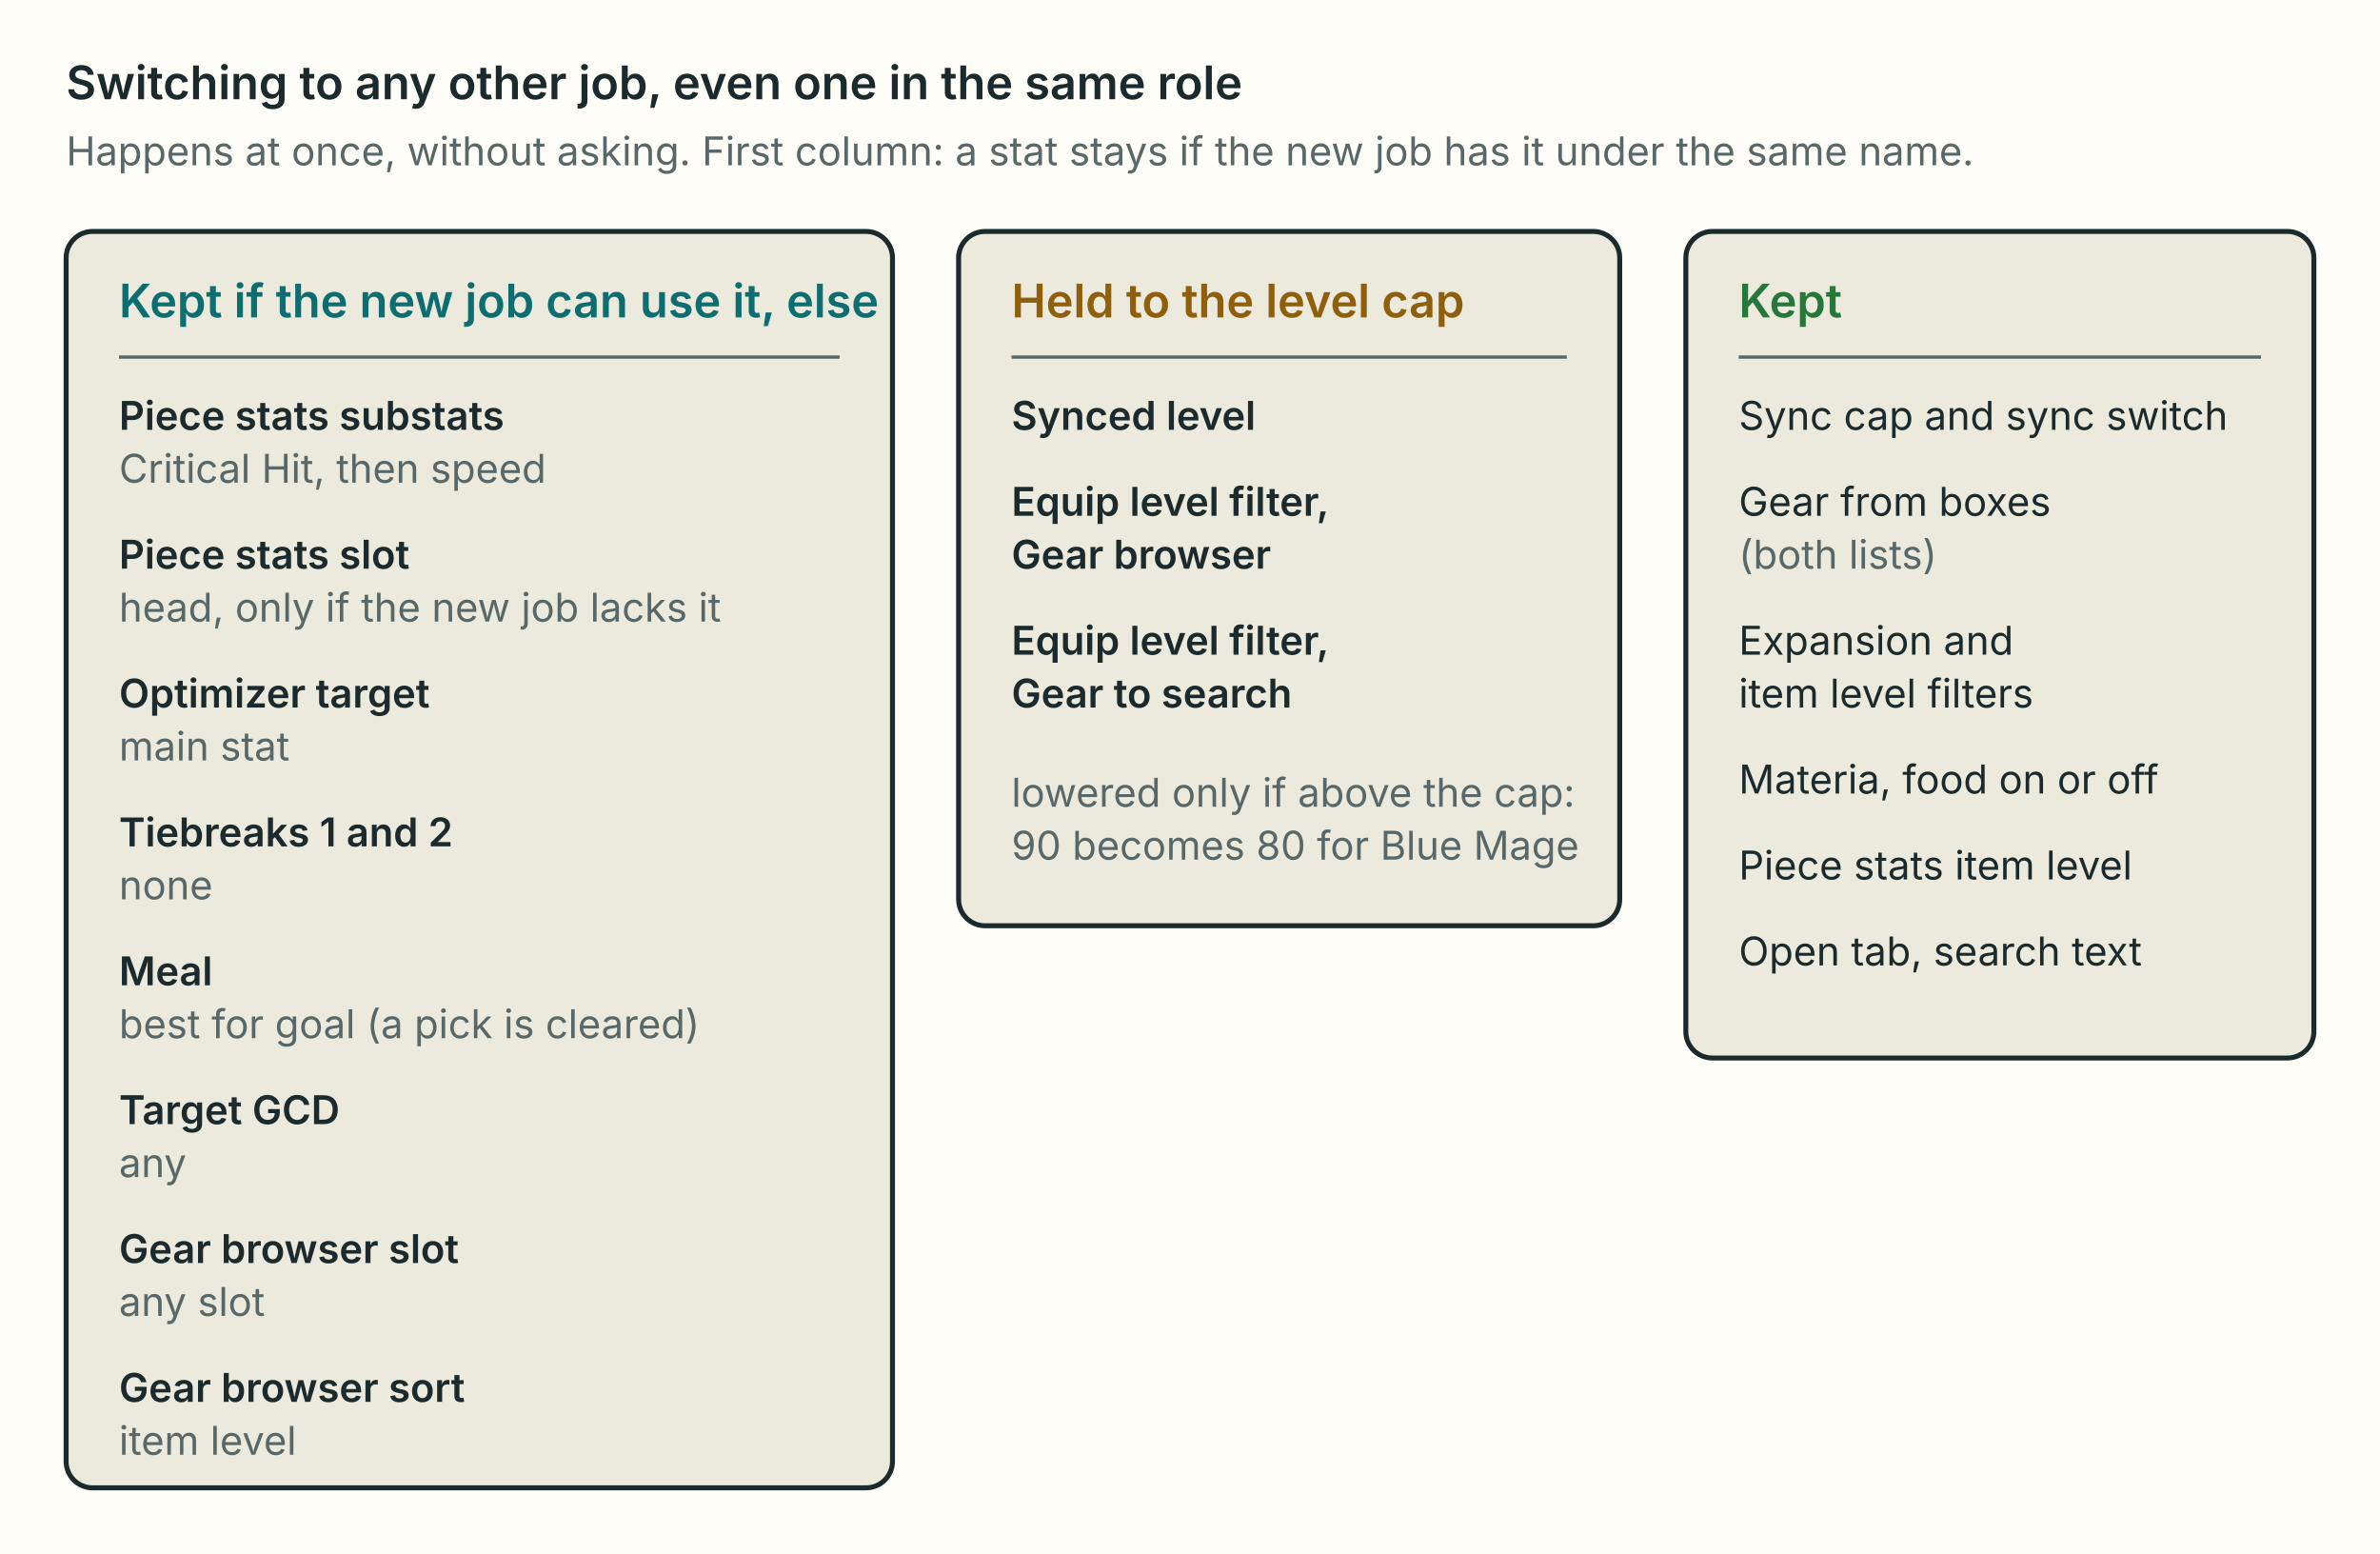
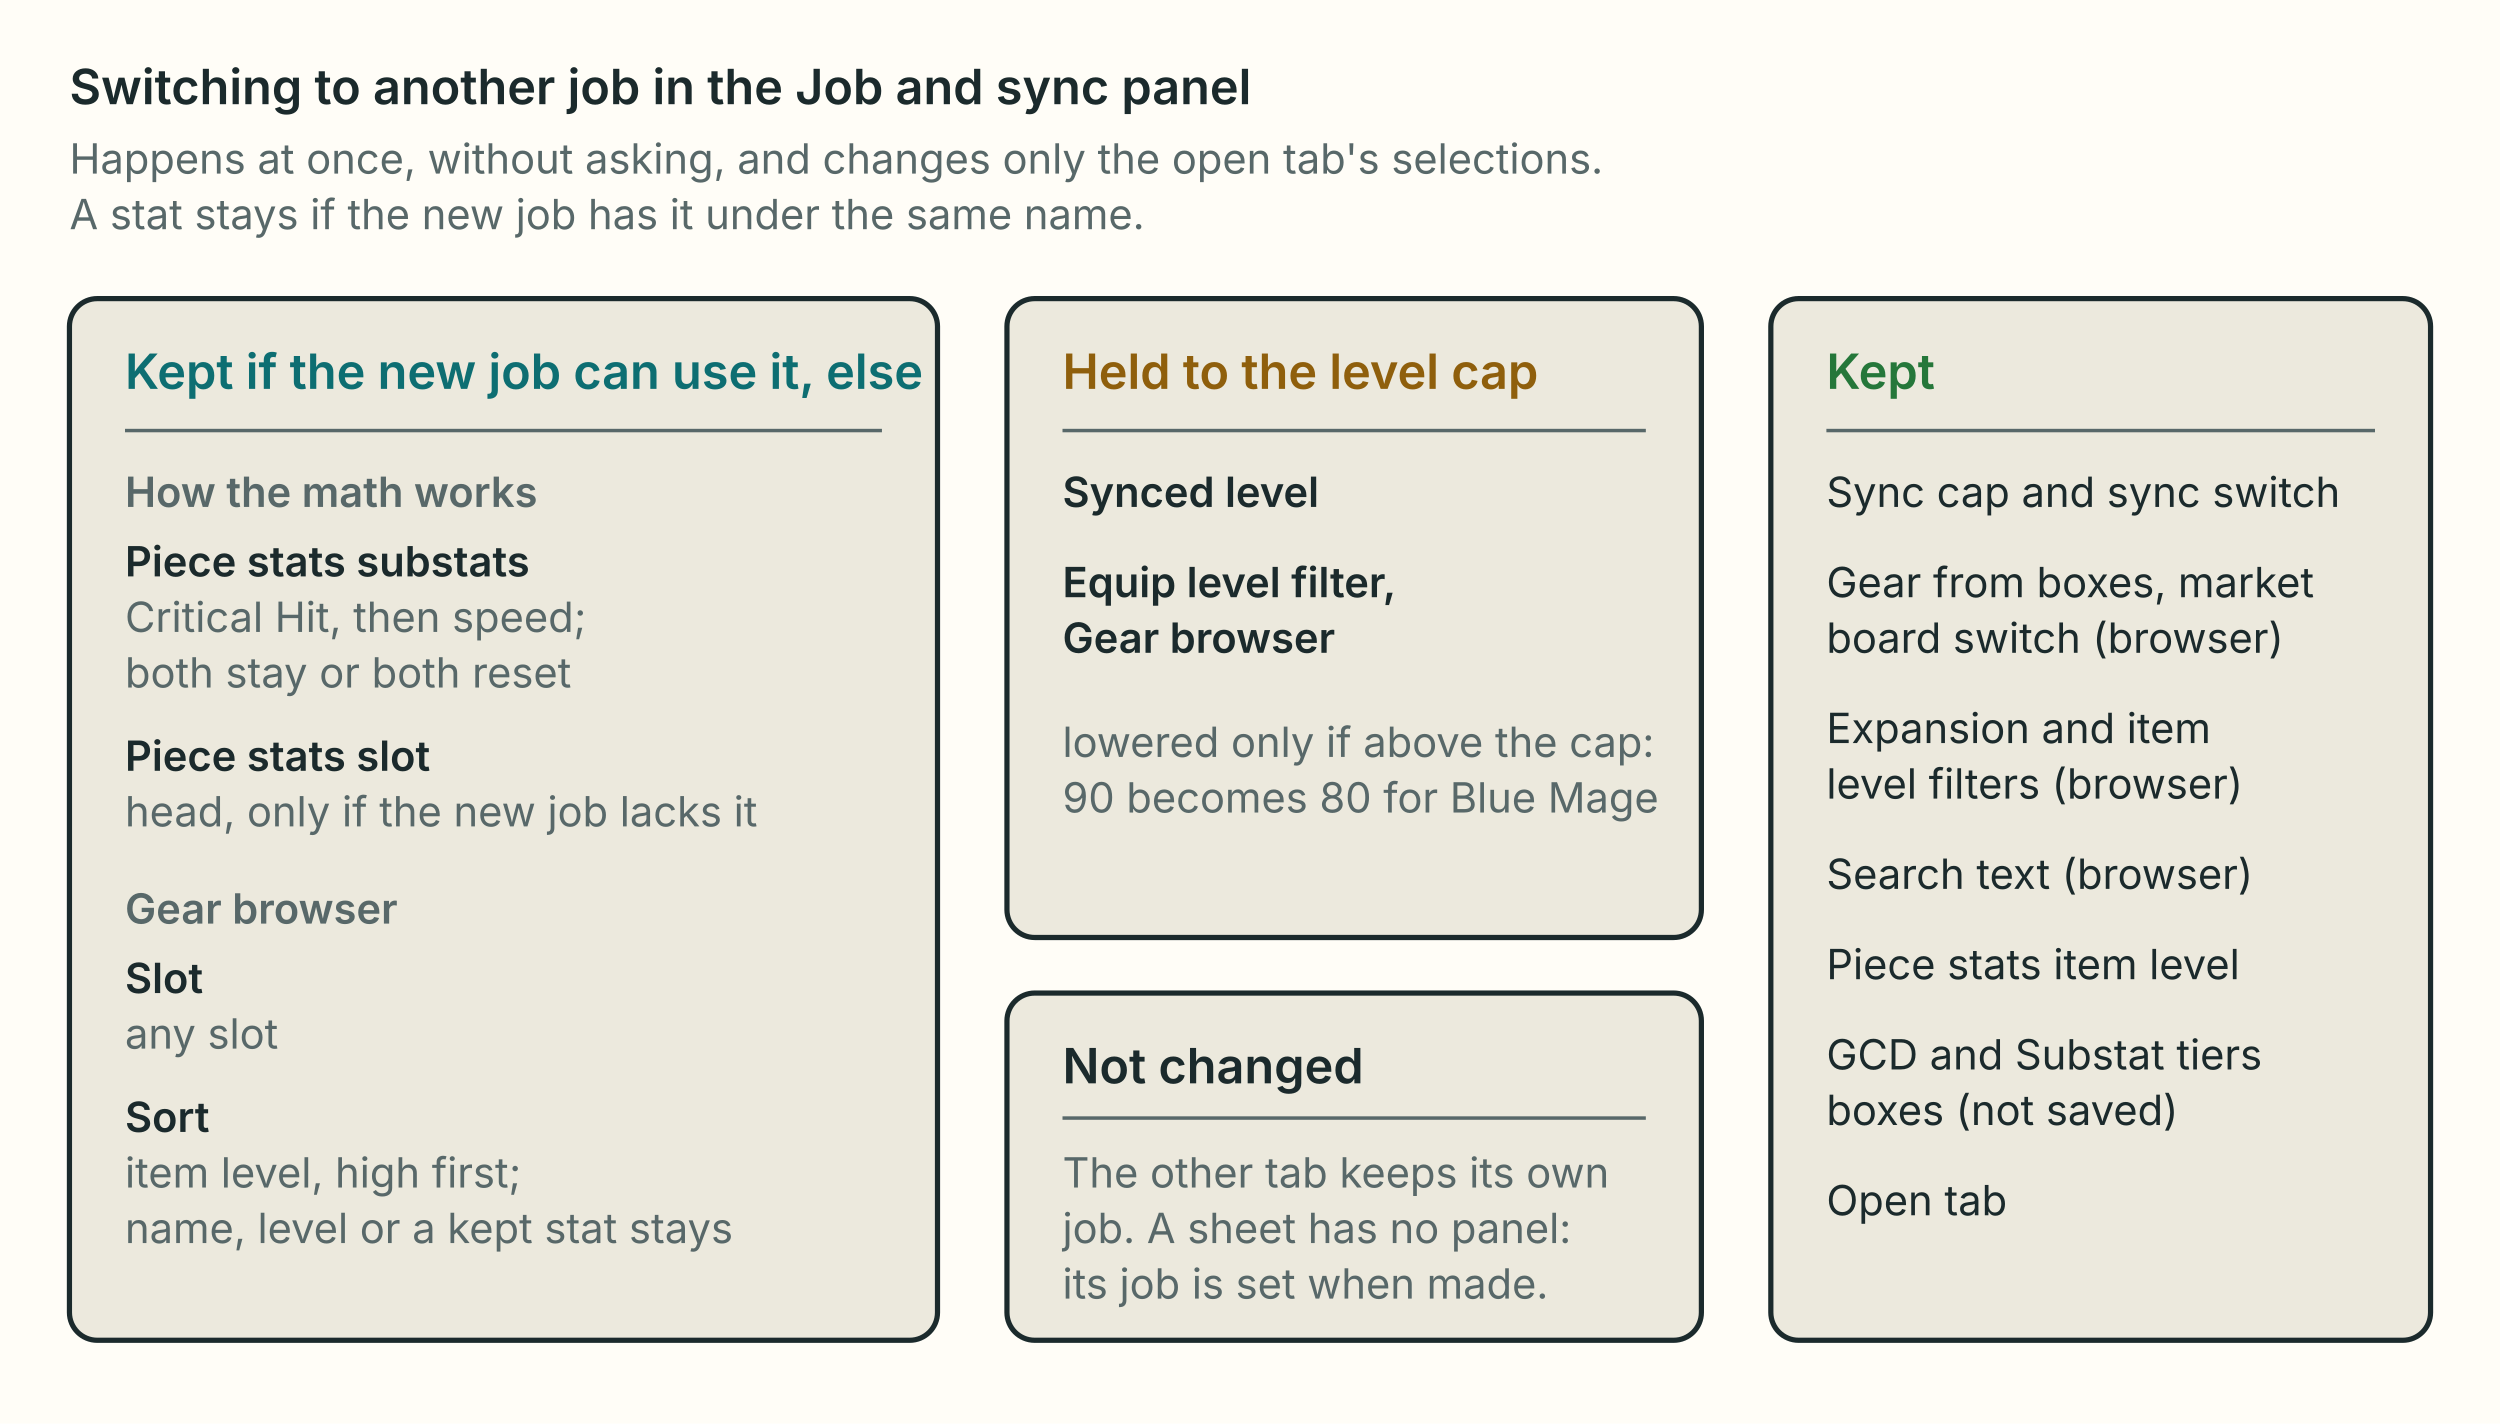
- <svg xmlns="http://www.w3.org/2000/svg" viewBox="0 0 720 470" role="img" aria-labelledby="t d">
+ <svg xmlns="http://www.w3.org/2000/svg" viewBox="0 0 720 410" role="img" aria-labelledby="t d">
  <style>
    .bg { fill: #fffdf7; }
    .box { fill: #ece9dd; stroke: #1b2a2c; stroke-width: 1.5; }
    .fg { fill: #1b2a2c; }
    .muted { fill: #586869; }
    .accent { fill: #0d6e72; }
    .gold { fill: #8f5f0c; }
    .good { fill: #25773a; }
    .rule { stroke: #586869; stroke-width: 1; }
    text { font-family: system-ui, -apple-system, "Segoe UI", sans-serif; }
    .t { font-size: 14px; font-weight: 600; }
    .l { font-size: 12px; font-weight: 600; }
    .s { font-size: 12px; }
    @media (prefers-color-scheme: dark) {
      .bg { fill: #142023; }
      .box { fill: #1b2b2e; stroke: #e5eeed; }
      .fg { fill: #e5eeed; }
      .muted { fill: #92a5a5; }
      .accent { fill: #4cc2b6; }
      .gold { fill: #e2b659; }
      .good { fill: #6cc788; }
      .rule { stroke: #92a5a5; }
    }
  </style>
-   <rect class="bg" x="0" y="0" width="720" height="470" />
-   <text class="fg t" x="20" y="30">Switching to any other job, even one in the same role</text>
-   <text class="muted s" x="20" y="50">Happens at once, without asking. First column: a stat stays if the new job has it under the same name.</text>
-   <rect class="box" x="20" y="70" width="250" height="380" rx="8" />
-   <text class="accent t" x="36" y="96">Kept if the new job can use it, else</text>
-   <line class="rule" x1="36" y1="108" x2="254" y2="108" />
-   <text class="fg l" x="36" y="130">Piece stats substats</text>
-   <text class="muted s" x="36" y="146">Critical Hit, then speed</text>
-   <text class="fg l" x="36" y="172">Piece stats slot</text>
-   <text class="muted s" x="36" y="188">head, only if the new job lacks it</text>
-   <text class="fg l" x="36" y="214">Optimizer target</text>
-   <text class="muted s" x="36" y="230">main stat</text>
-   <text class="fg l" x="36" y="256">Tiebreaks 1 and 2</text>
-   <text class="muted s" x="36" y="272">none</text>
-   <text class="fg l" x="36" y="298">Meal</text>
-   <text class="muted s" x="36" y="314">best for goal (a pick is cleared)</text>
-   <text class="fg l" x="36" y="340">Target GCD</text>
-   <text class="muted s" x="36" y="356">any</text>
-   <text class="fg l" x="36" y="382">Gear browser slot</text>
-   <text class="muted s" x="36" y="398">any slot</text>
-   <text class="fg l" x="36" y="424">Gear browser sort</text>
-   <text class="muted s" x="36" y="440">item level</text>
-   <rect class="box" x="290" y="70" width="200" height="210" rx="8" />
-   <text class="gold t" x="306" y="96">Held to the level cap</text>
-   <line class="rule" x1="306" y1="108" x2="474" y2="108" />
-   <text class="fg l" x="306" y="130">Synced level</text>
-   <text class="fg l" x="306" y="156">Equip level filter,</text>
-   <text class="fg l" x="306" y="172">Gear browser</text>
-   <text class="fg l" x="306" y="198">Equip level filter,</text>
-   <text class="fg l" x="306" y="214">Gear to search</text>
-   <text class="muted s" x="306" y="244">lowered only if above the cap:</text>
-   <text class="muted s" x="306" y="260">90 becomes 80 for Blue Mage</text>
-   <rect class="box" x="510" y="70" width="190" height="250" rx="8" />
-   <text class="good t" x="526" y="96">Kept</text>
-   <line class="rule" x1="526" y1="108" x2="684" y2="108" />
-   <text class="fg s" x="526" y="130">Sync cap and sync switch</text>
-   <text class="fg s" x="526" y="156">Gear from boxes</text>
-   <text class="muted s" x="526" y="172">(both lists)</text>
-   <text class="fg s" x="526" y="198">Expansion and</text>
-   <text class="fg s" x="526" y="214">item level filters</text>
-   <text class="fg s" x="526" y="240">Materia, food on or off</text>
-   <text class="fg s" x="526" y="266">Piece stats item level</text>
-   <text class="fg s" x="526" y="292">Open tab, search text</text>
+   <rect class="bg" x="0" y="0" width="720" height="410" />
+   <text class="fg t" x="20" y="30">Switching to another job in the Job and sync panel</text>
+   <text class="muted s" x="20" y="50">Happens at once, without asking, and changes only the open tab's selections.</text>
+   <text class="muted s" x="20" y="66">A stat stays if the new job has it under the same name.</text>
+   <rect class="box" x="20" y="86" width="250" height="300" rx="8" />
+   <text class="accent t" x="36" y="112">Kept if the new job can use it, else</text>
+   <line class="rule" x1="36" y1="124" x2="254" y2="124" />
+   <text class="muted l" x="36" y="146">How the math works</text>
+   <text class="fg l" x="36" y="166">Piece stats substats</text>
+   <text class="muted s" x="36" y="182">Critical Hit, then speed;</text>
+   <text class="muted s" x="36" y="198">both stay or both reset</text>
+   <text class="fg l" x="36" y="222">Piece stats slot</text>
+   <text class="muted s" x="36" y="238">head, only if the new job lacks it</text>
+   <text class="muted l" x="36" y="266">Gear browser</text>
+   <text class="fg l" x="36" y="286">Slot</text>
+   <text class="muted s" x="36" y="302">any slot</text>
+   <text class="fg l" x="36" y="326">Sort</text>
+   <text class="muted s" x="36" y="342">item level, high first;</text>
+   <text class="muted s" x="36" y="358">name, level or a kept stat stays</text>
+   <rect class="box" x="290" y="86" width="200" height="184" rx="8" />
+   <text class="gold t" x="306" y="112">Held to the level cap</text>
+   <line class="rule" x1="306" y1="124" x2="474" y2="124" />
+   <text class="fg l" x="306" y="146">Synced level</text>
+   <text class="fg l" x="306" y="172">Equip level filter,</text>
+   <text class="fg l" x="306" y="188">Gear browser</text>
+   <text class="muted s" x="306" y="218">lowered only if above the cap:</text>
+   <text class="muted s" x="306" y="234">90 becomes 80 for Blue Mage</text>
+   <rect class="box" x="290" y="286" width="200" height="100" rx="8" />
+   <text class="fg t" x="306" y="312">Not changed</text>
+   <line class="rule" x1="306" y1="322" x2="474" y2="322" />
+   <text class="muted s" x="306" y="342">The other tab keeps its own</text>
+   <text class="muted s" x="306" y="358">job. A sheet has no panel:</text>
+   <text class="muted s" x="306" y="374">its job is set when made.</text>
+   <rect class="box" x="510" y="86" width="190" height="300" rx="8" />
+   <text class="good t" x="526" y="112">Kept</text>
+   <line class="rule" x1="526" y1="124" x2="684" y2="124" />
+   <text class="fg s" x="526" y="146">Sync cap and sync switch</text>
+   <text class="fg s" x="526" y="172">Gear from boxes, market</text>
+   <text class="fg s" x="526" y="188">board switch (browser)</text>
+   <text class="fg s" x="526" y="214">Expansion and item</text>
+   <text class="fg s" x="526" y="230">level filters (browser)</text>
+   <text class="fg s" x="526" y="256">Search text (browser)</text>
+   <text class="fg s" x="526" y="282">Piece stats item level</text>
+   <text class="fg s" x="526" y="308">GCD and Substat tiers</text>
+   <text class="fg s" x="526" y="324">boxes (not saved)</text>
+   <text class="fg s" x="526" y="350">Open tab</text>
</svg>
